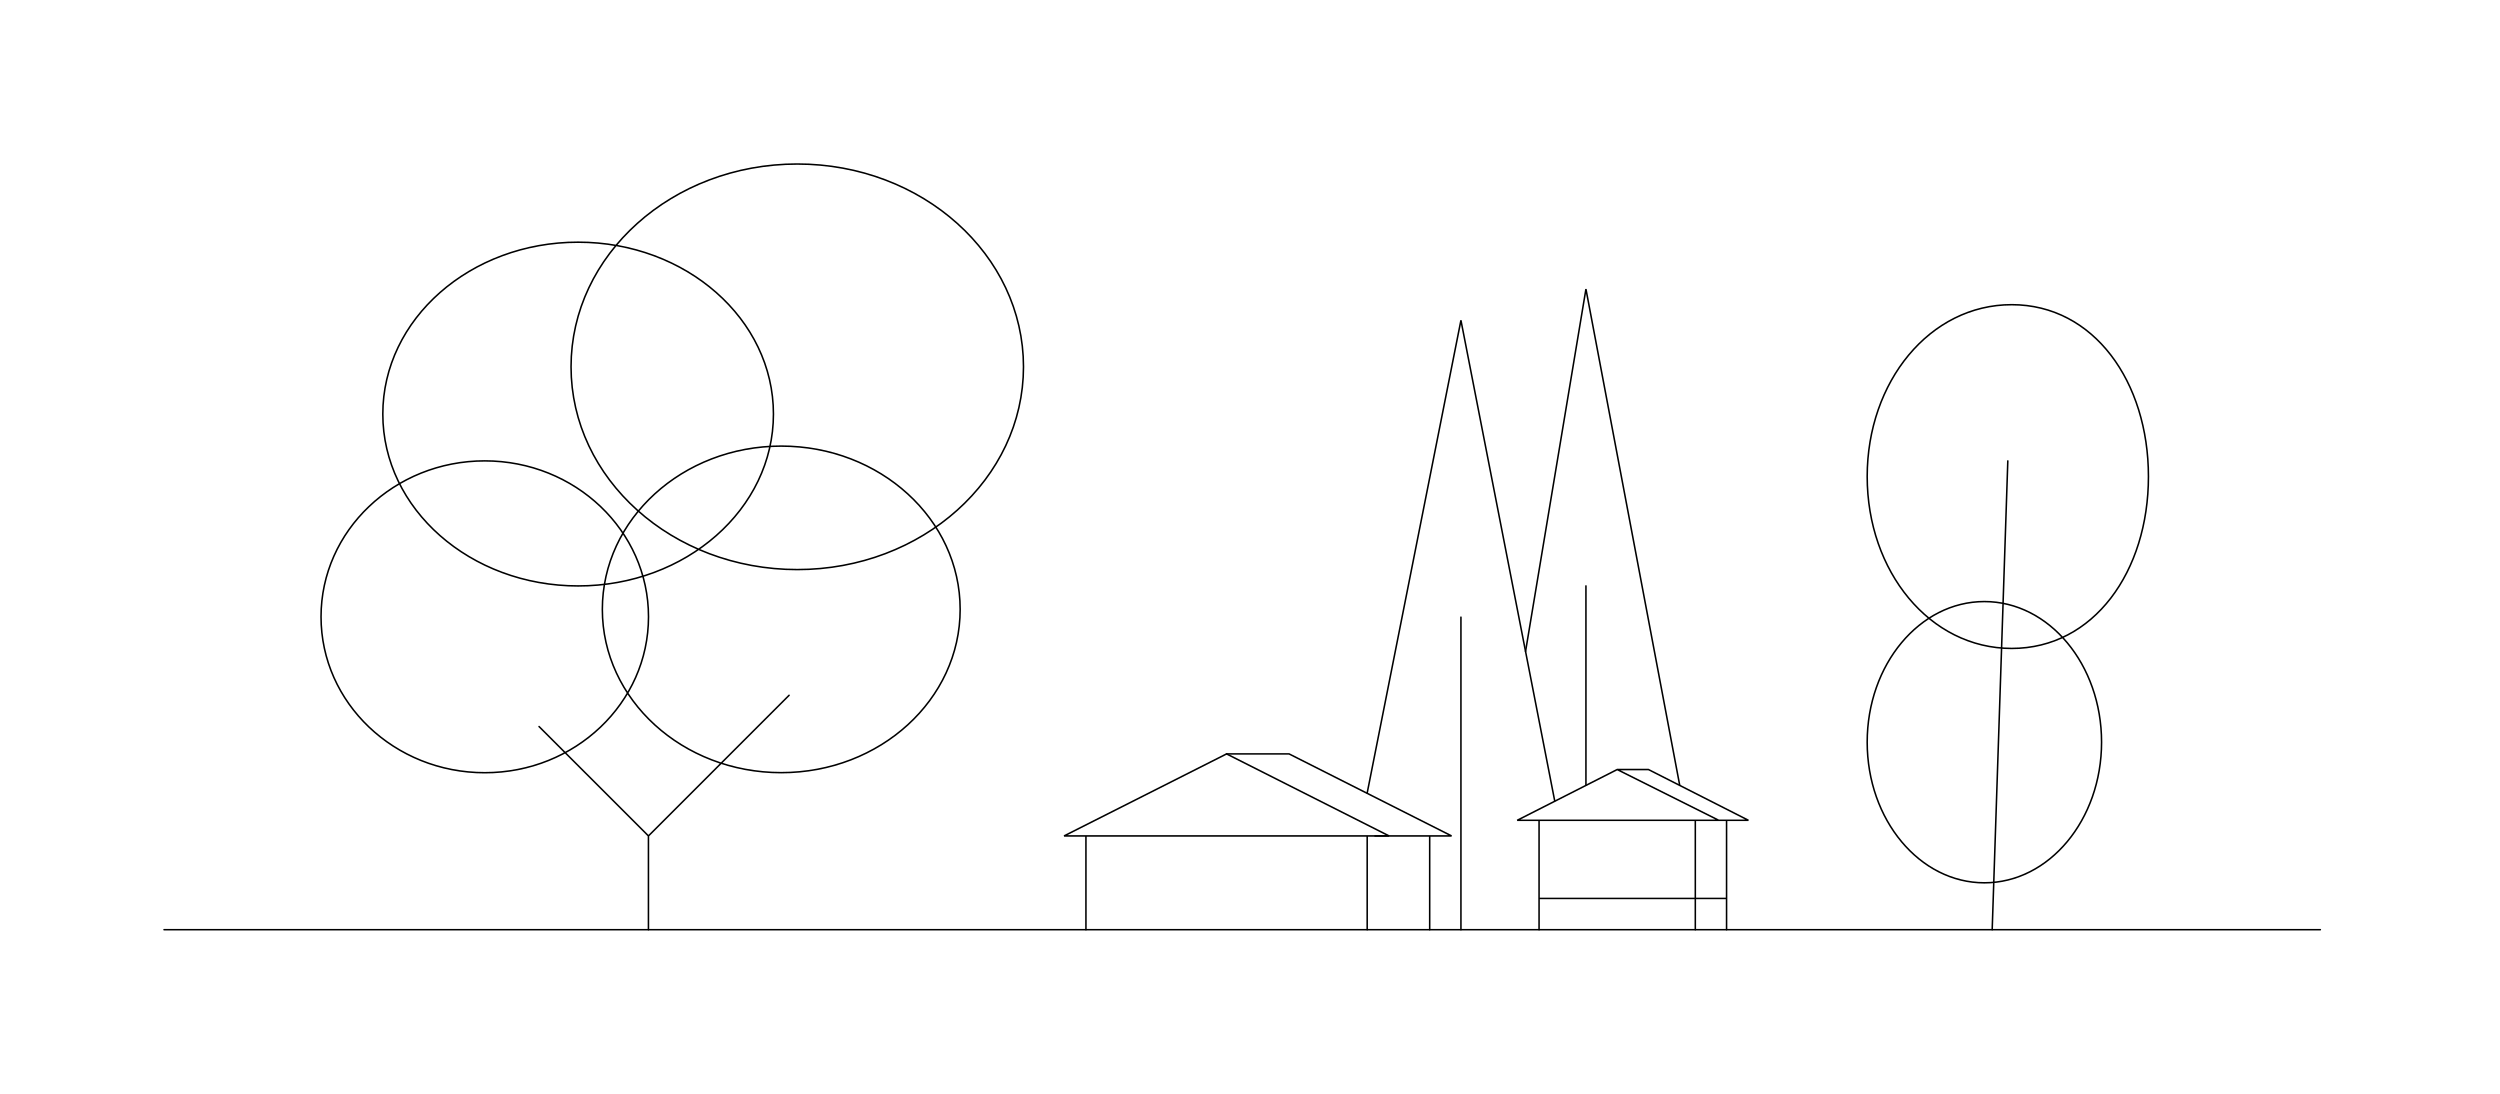
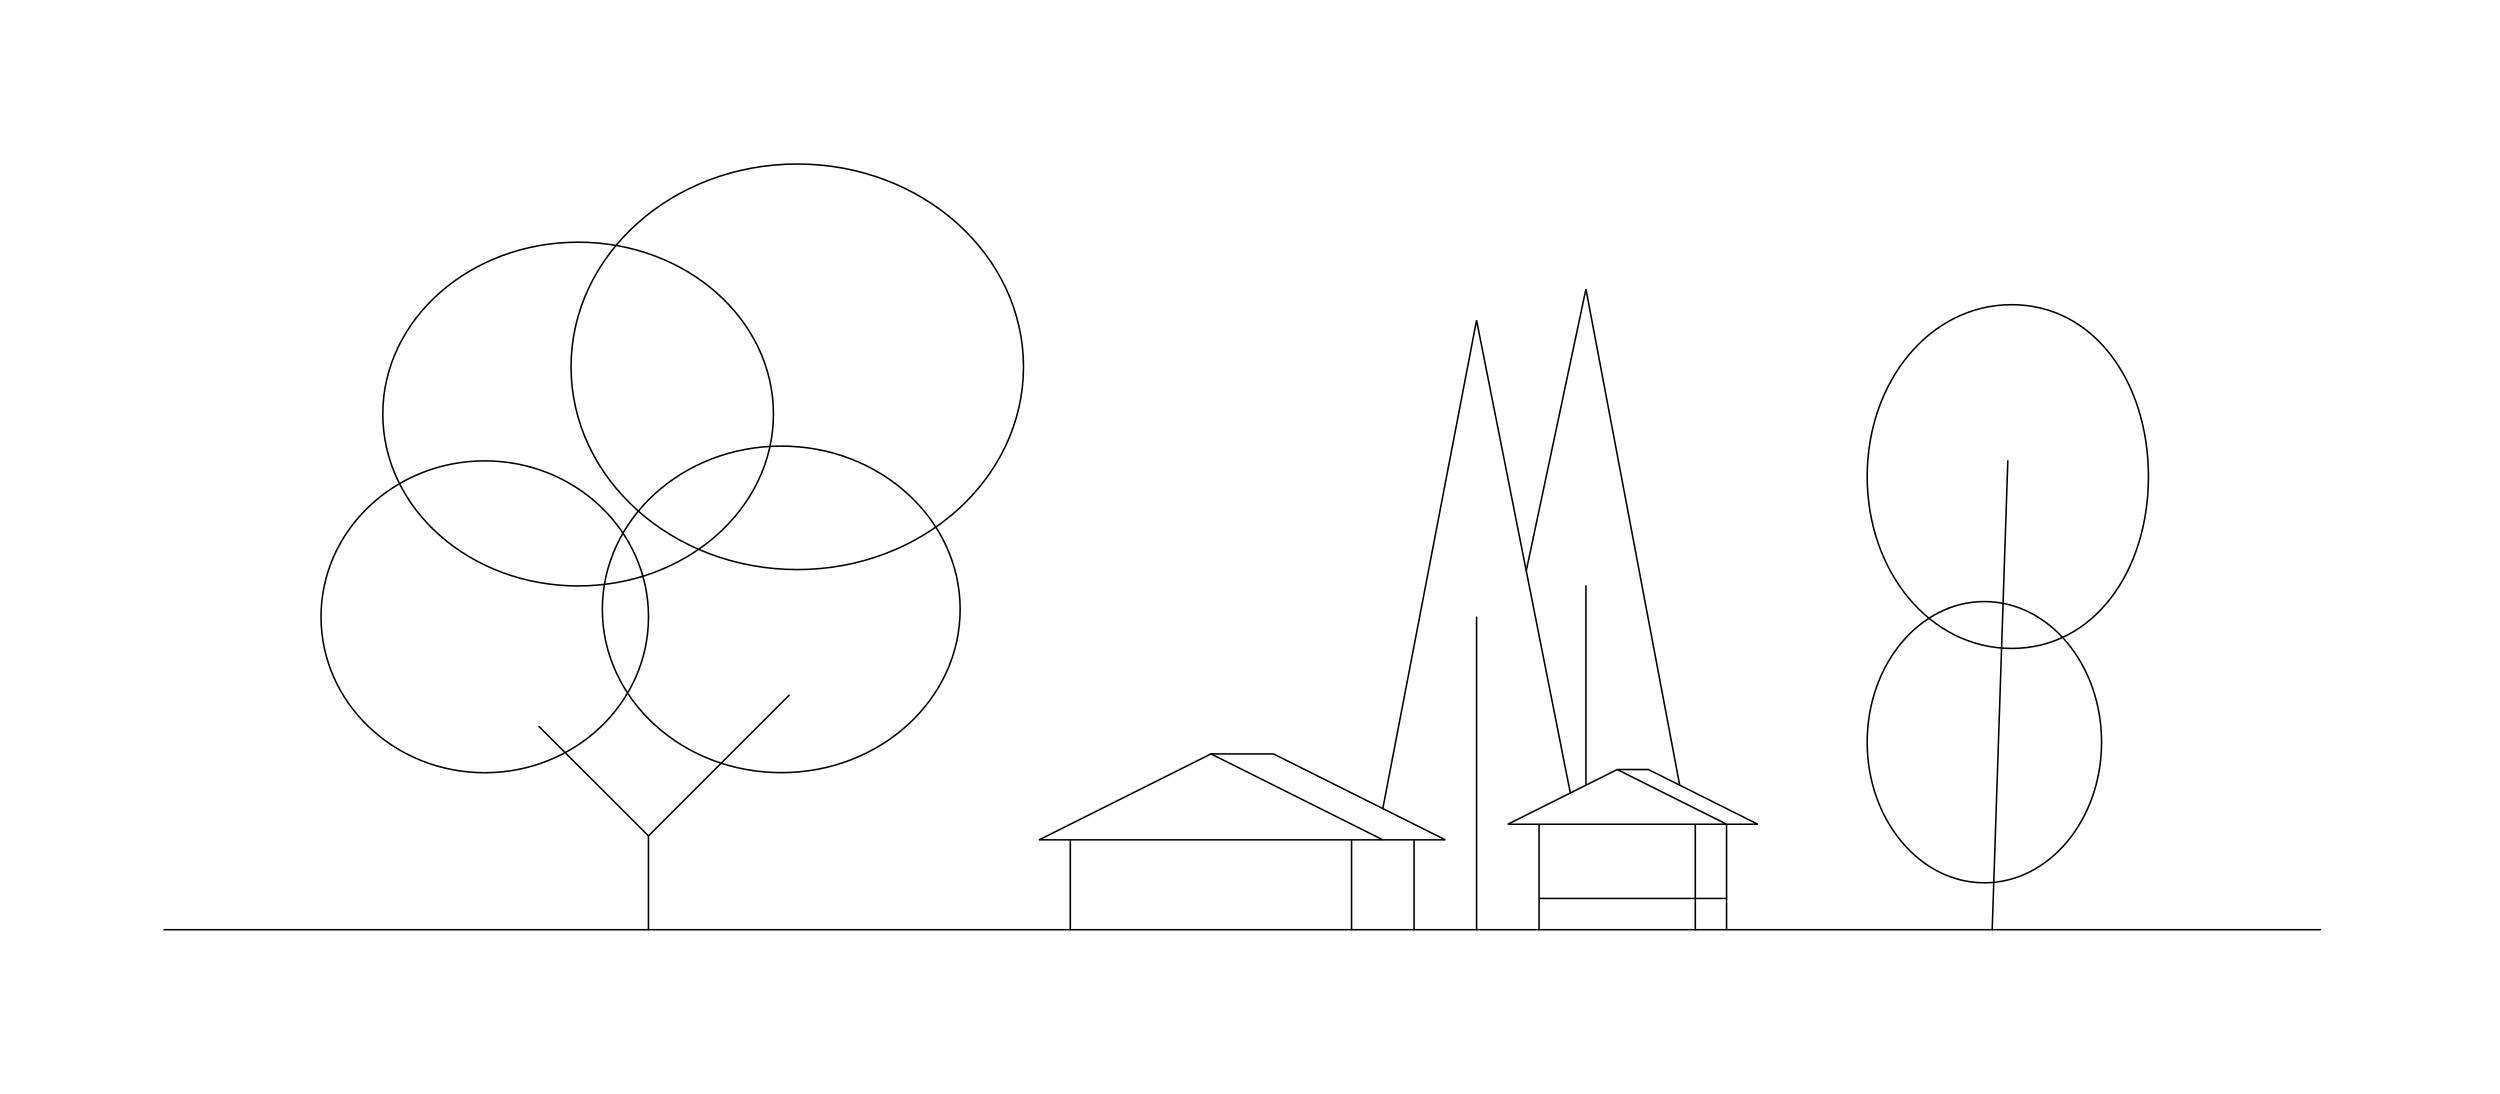
<svg xmlns="http://www.w3.org/2000/svg" width="160" height="70" viewBox="0 0 160 70" version="1.1" id="svg1" xml:space="preserve">
  <defs id="defs1" />
  <g id="layer2">
    <path style="display:inline;fill:none;stroke:#000000;stroke-width:0.1;stroke-linecap:round;stroke-dasharray:none" d="m 10.5,59.5 h 138" id="path1" />
-     <path id="path4" style="display:inline;fill:none;stroke:#000000;stroke-width:0.1;stroke-linecap:round;stroke-dasharray:none" d="m 87.5,53.5 v 6 m -18,-6 v 6 m 9,-11.25 -10.4,5.25 h 20.8 z" />
-     <path id="path6" style="fill:none;stroke:#000000;stroke-width:0.1;stroke-linecap:round;stroke-dasharray:none" d="m 91.5,53.5 v 6 m -13,-11.25 h 4 L 92.9,53.5 H 88" />
-     <path id="path12" style="fill:none;stroke:#000000;stroke-width:0.1;stroke-linecap:round;stroke-dasharray:none" d="m 98.5,57.5 h 12 m 0,-5 v 7 m -2,-7 v 7 m -10,-7 v 7 m 11.5,-7 h 1.9 l -6.4,-3.25 h -2 m -6.4,3.25 6.4,-3.25 6.5,3.25 z" />
-     <path id="path14" style="fill:none;stroke:#000000;stroke-width:0.1;stroke-linecap:round;stroke-dasharray:none" d="m 93.5,39.5 v 20 m -6,-8.75 6,-30.25 6,30.75" />
-     <path id="path16" style="fill:none;stroke:#000000;stroke-width:0.1;stroke-linecap:round;stroke-dasharray:none" d="M 101.5,50.25 V 37.5 M 97.635,41.692 101.5,18.5 l 6,31.75" />
+     <path id="path4" style="display:inline;fill:none;stroke:#000000;stroke-width:0.1;stroke-linecap:round;stroke-dasharray:none" d="m 86.5,53.75 v 5.75 m -18,-5.75 v 5.75 m 9,-11.25 -11,5.5 h 22 z" />
+     <path id="path6" style="fill:none;stroke:#000000;stroke-width:0.1;stroke-linecap:round;stroke-dasharray:none" d="m 90.5,53.75 v 5.75 m -13,-11.25 h 4 l 11,5.5 h -4" />
+     <path id="path12" style="fill:none;stroke:#000000;stroke-width:0.1;stroke-linecap:round;stroke-dasharray:none" d="m 98.5,57.5 h 12 m 0,-4.75 v 6.75 m -2,-6.75 v 6.75 m -10,-6.75 v 6.75 m 12,-6.75 h 2 l -7,-3.5 h -2 m -7,3.5 7,-3.5 7,3.5 z" />
+     <path id="path14" style="fill:none;stroke:#000000;stroke-width:0.1;stroke-linecap:round;stroke-dasharray:none" d="m 94.5,39.5 v 20 m -6,-7.75 6,-31.25 6,30.25" />
+     <path id="path16" style="fill:none;stroke:#000000;stroke-width:0.1;stroke-linecap:round;stroke-dasharray:none" d="M 101.5,50.25 V 37.5 M 97.68,36.532 101.5,18.5 l 6,31.75" />
    <path id="path22" style="fill:none;stroke:#000000;stroke-width:0.1;stroke-linecap:round;stroke-dasharray:none" d="m 41.5,53.5 9,-9 m -16,2 7,7 v 6 m 0.004,-20.025 c 0,5.511 -4.692,9.979 -10.479,9.979 -5.788,1e-6 -10.479,-4.468 -10.479,-9.979 0,-5.511 4.692,-9.979 10.479,-9.979 5.788,0 10.479,4.468 10.479,9.979 z M 61.45,39 C 61.45,44.772 56.324,49.45 50,49.45 43.676,49.45 38.55,44.772 38.55,39 38.55,33.228 43.676,28.55 50,28.55 56.324,28.55 61.45,33.228 61.45,39 Z M 49.5,26.5 c 0,6.075 -5.596,11 -12.5,11 -6.904,0 -12.5,-4.925 -12.5,-11 0,-6.075 5.596,-11 12.5,-11 6.904,0 12.5,4.925 12.5,11 z m 16.003,-3.025 c 0,7.167 -6.482,12.978 -14.478,12.978 -7.996,0 -14.478,-5.81 -14.478,-12.978 0,-7.167 6.482,-12.978 14.478,-12.978 7.996,0 14.478,5.81 14.478,12.978 z" />
    <path id="path25" style="fill:none;stroke:#000000;stroke-width:0.1;stroke-linecap:round;stroke-dasharray:none" d="m 128.5,29.5 -1,30 m 7,-12 c 0,4.971 -3.358,9 -7.5,9 -4.142,0 -7.5,-4.029 -7.5,-9 0,-4.971 3.358,-9 7.5,-9 4.142,0 7.5,4.029 7.5,9 z m 3,-17 c 0,6.075 -3.503,11 -8.75,11 -5.247,0 -9.25,-4.925 -9.25,-11 0,-6.075 4.003,-11 9.25,-11 5.247,0 8.75,4.925 8.75,11 z" />
  </g>
</svg>
